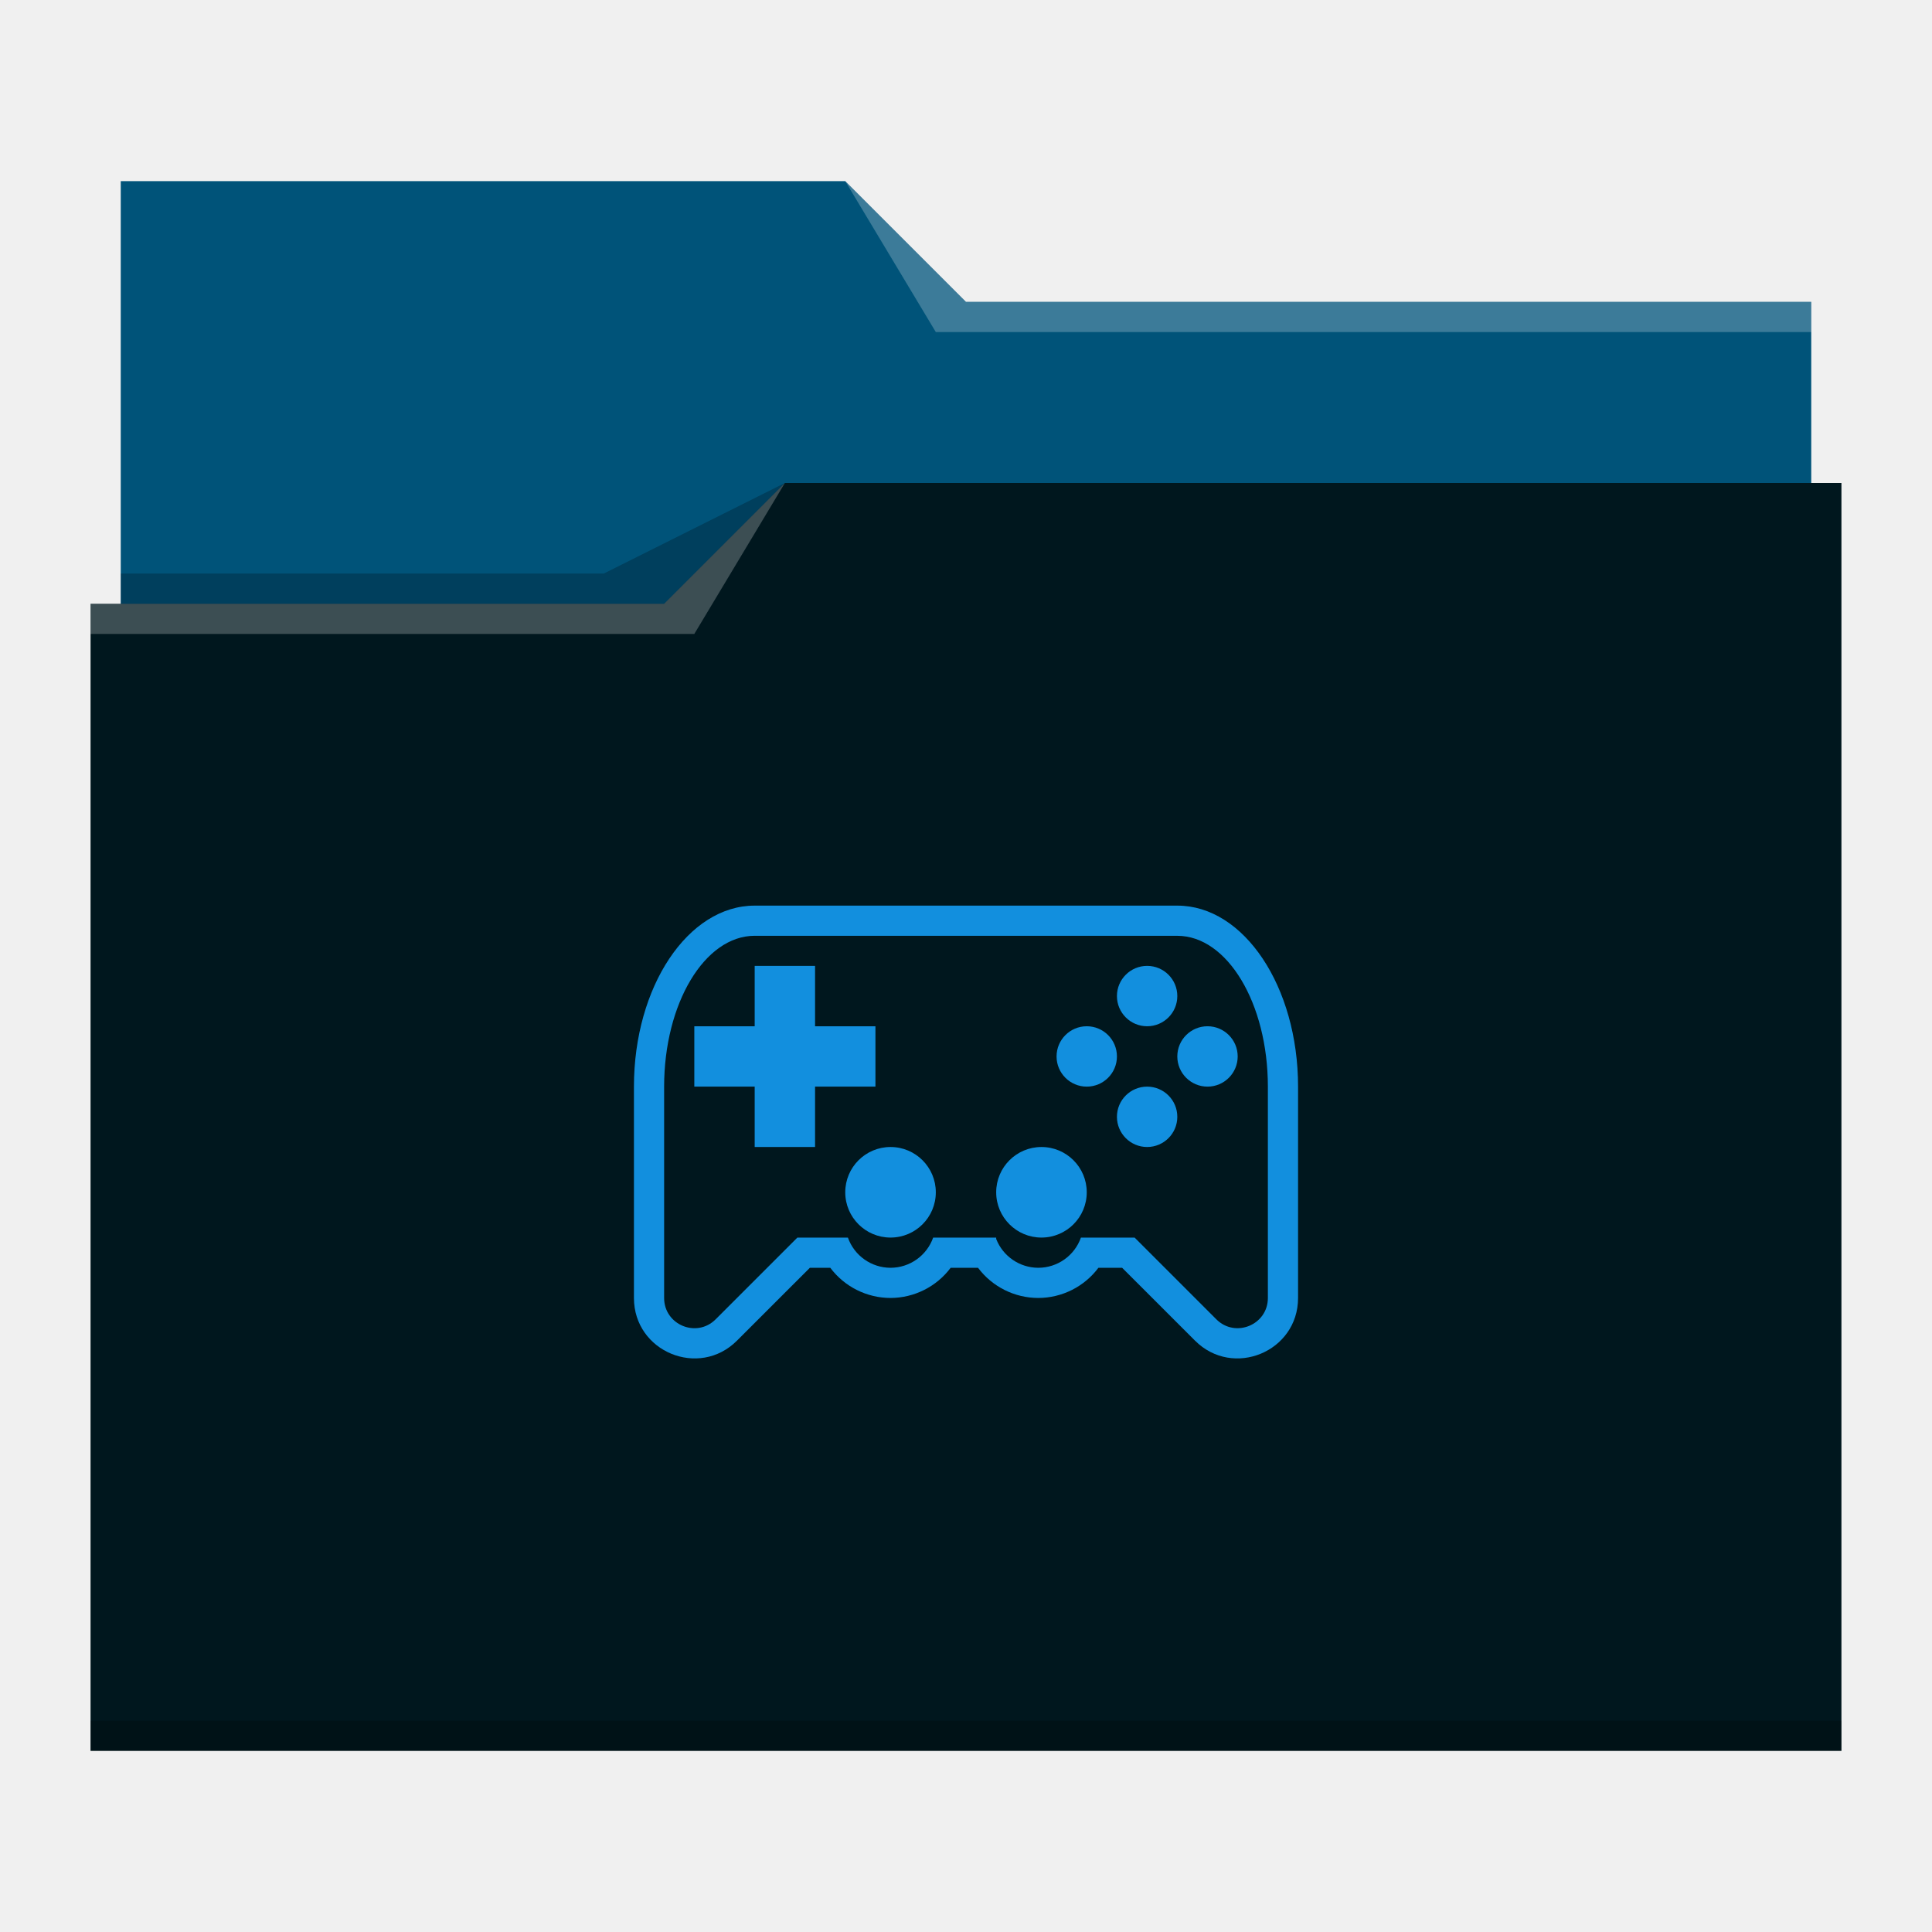
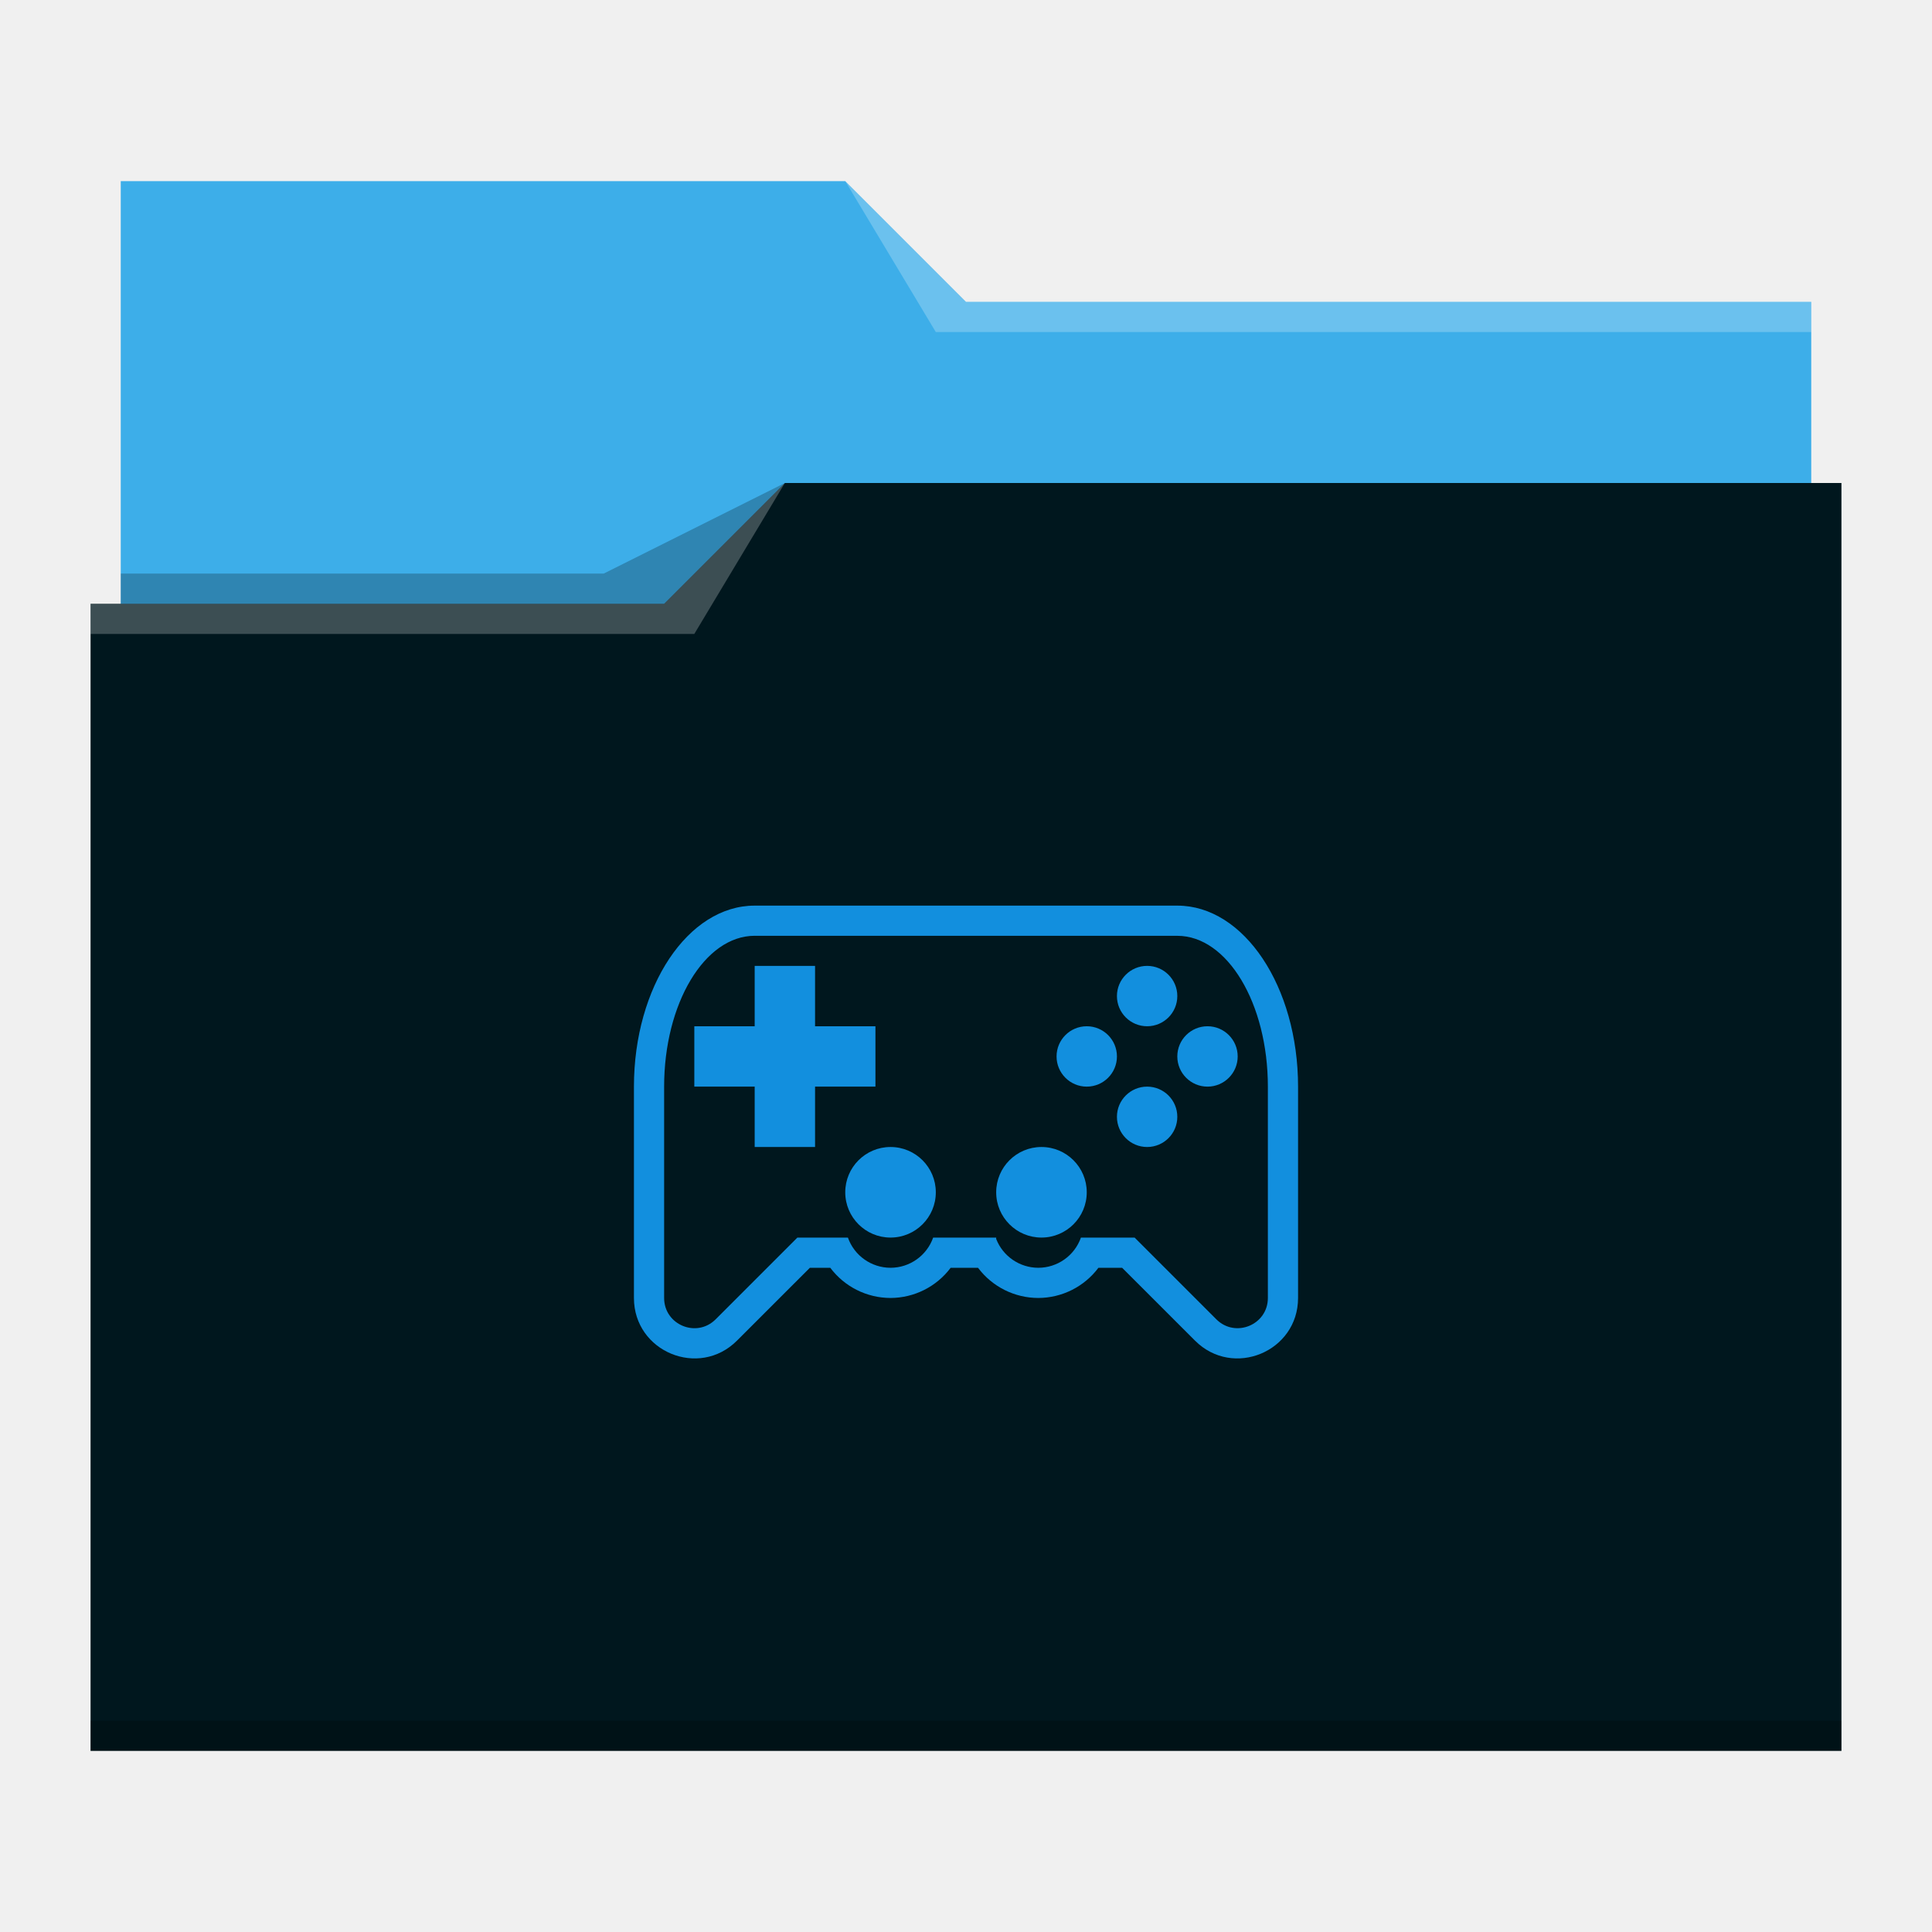
<svg xmlns="http://www.w3.org/2000/svg" height="64" width="64" version="1.1" id="svg27">
  <defs id="defs31" />
  <linearGradient id="a" gradientTransform="matrix(1,0,0,0.99967,-490.7893,-483.622)" gradientUnits="userSpaceOnUse" x2="0" y1="541.798" y2="499.784">
    <stop offset="0" stop-color="#3daee9" id="stop2" />
    <stop offset="1" stop-color="#6cc1ef" id="stop4" />
  </linearGradient>
-   <path d="m 4,6 v 27 c 0,0.554 0.446,1 1,1 H 59 c 0.554,0 1,-0.446 1,-1 V 11.01 L 59.998,11 H 60 V 10 H 32 L 28,6 Z" id="path7" style="fill:#005379;fill-opacity:1" />
+   <path d="m 4,6 v 27 c 0,0.554 0.446,1 1,1 H 59 c 0.554,0 1,-0.446 1,-1 V 11.01 L 59.998,11 H 60 V 10 H 32 L 28,6 Z" id="path7" style="fill:#3daee9;fill-opacity:1" />
  <path d="m 26,16 -4,4 H 3 v 1 h 0.002 l -0.002,0.012 V 58 H 61 V 16 Z" id="path9" style="fill:#00171e;fill-opacity:1" />
  <g fill-opacity=".235" id="g19">
    <path d="m3 20v1h20l3-5-4 4z" fill="#fff" fill-rule="evenodd" id="path11" />
    <path d="m4 19v1h18l4-4-6 3z" fill-rule="evenodd" id="path13" />
    <path d="m3 57v1h58v-1h-57z" id="path15" />
    <path d="m28 6 3 5h29v-1h-28z" fill="#fff" fill-rule="evenodd" id="path17" />
  </g>
  <g fill="#1272a5" id="g25" style="fill:#128fde;fill-opacity:1">
    <path d="m25 30c-2.21 0-4 2.685-4 5.999v6.998c0 1.78 2.154 2.673 3.414 1.413l2.414-2.413h.676a2.5 2.5 0 0 0 1.996 1 2.5 2.5 0 0 0 1.992-1h.906a2.5 2.5 0 0 0 1.997 1 2.5 2.5 0 0 0 1.992-1h.785l2.414 2.413c1.26 1.26 3.414.367 3.414-1.413v-6.998c0-3.314-1.79-5.999-4-5.999zm0 1h14c1.657 0 3 2.238 3 4.999v6.998c0 .89-1.077 1.336-1.707.707l-2.707-2.707h-1.779a1.5 1.5 0 0 1 -1.412 1 1.5 1.5 0 0 1 -1.395-.955v-.045h-2.088a1.5 1.5 0 0 1 -1.412 1 1.5 1.5 0 0 1 -1.412-1h-1.674l-2.707 2.707c-.63.63-1.707.184-1.707-.707v-6.998c0-2.76 1.343-5 3-5z" id="path21" style="fill:#128fde;fill-opacity:1" />
    <path d="m25 31.996v2h-2v2h2v2h2v-2h2v-2h-2v-2zm11 7.5a1.5 1.5 0 0 1 -1.5 1.5 1.5 1.5 0 0 1 -1.5-1.5 1.5 1.5 0 0 1 1.5-1.5 1.5 1.5 0 0 1 1.5 1.5zm-5 0a1.5 1.5 0 0 1 -1.5 1.5 1.5 1.5 0 0 1 -1.5-1.5 1.5 1.5 0 0 1 1.5-1.5 1.5 1.5 0 0 1 1.5 1.5zm8-2.5a1 1 0 0 1 -1 1 1 1 0 0 1 -1-1 1 1 0 0 1 1-1 1 1 0 0 1 1 1zm2-2a1 1 0 0 1 -1 1 1 1 0 0 1 -1-1 1 1 0 0 1 1-1 1 1 0 0 1 1 1zm-2-2a1 1 0 0 1 -1 1 1 1 0 0 1 -1-1 1 1 0 0 1 1-1 1 1 0 0 1 1 1zm-2 2a1 1 0 0 1 -1 1 1 1 0 0 1 -1-1 1 1 0 0 1 1-1 1 1 0 0 1 1 1z" id="path23" style="fill:#128fde;fill-opacity:1" />
  </g>
</svg>
